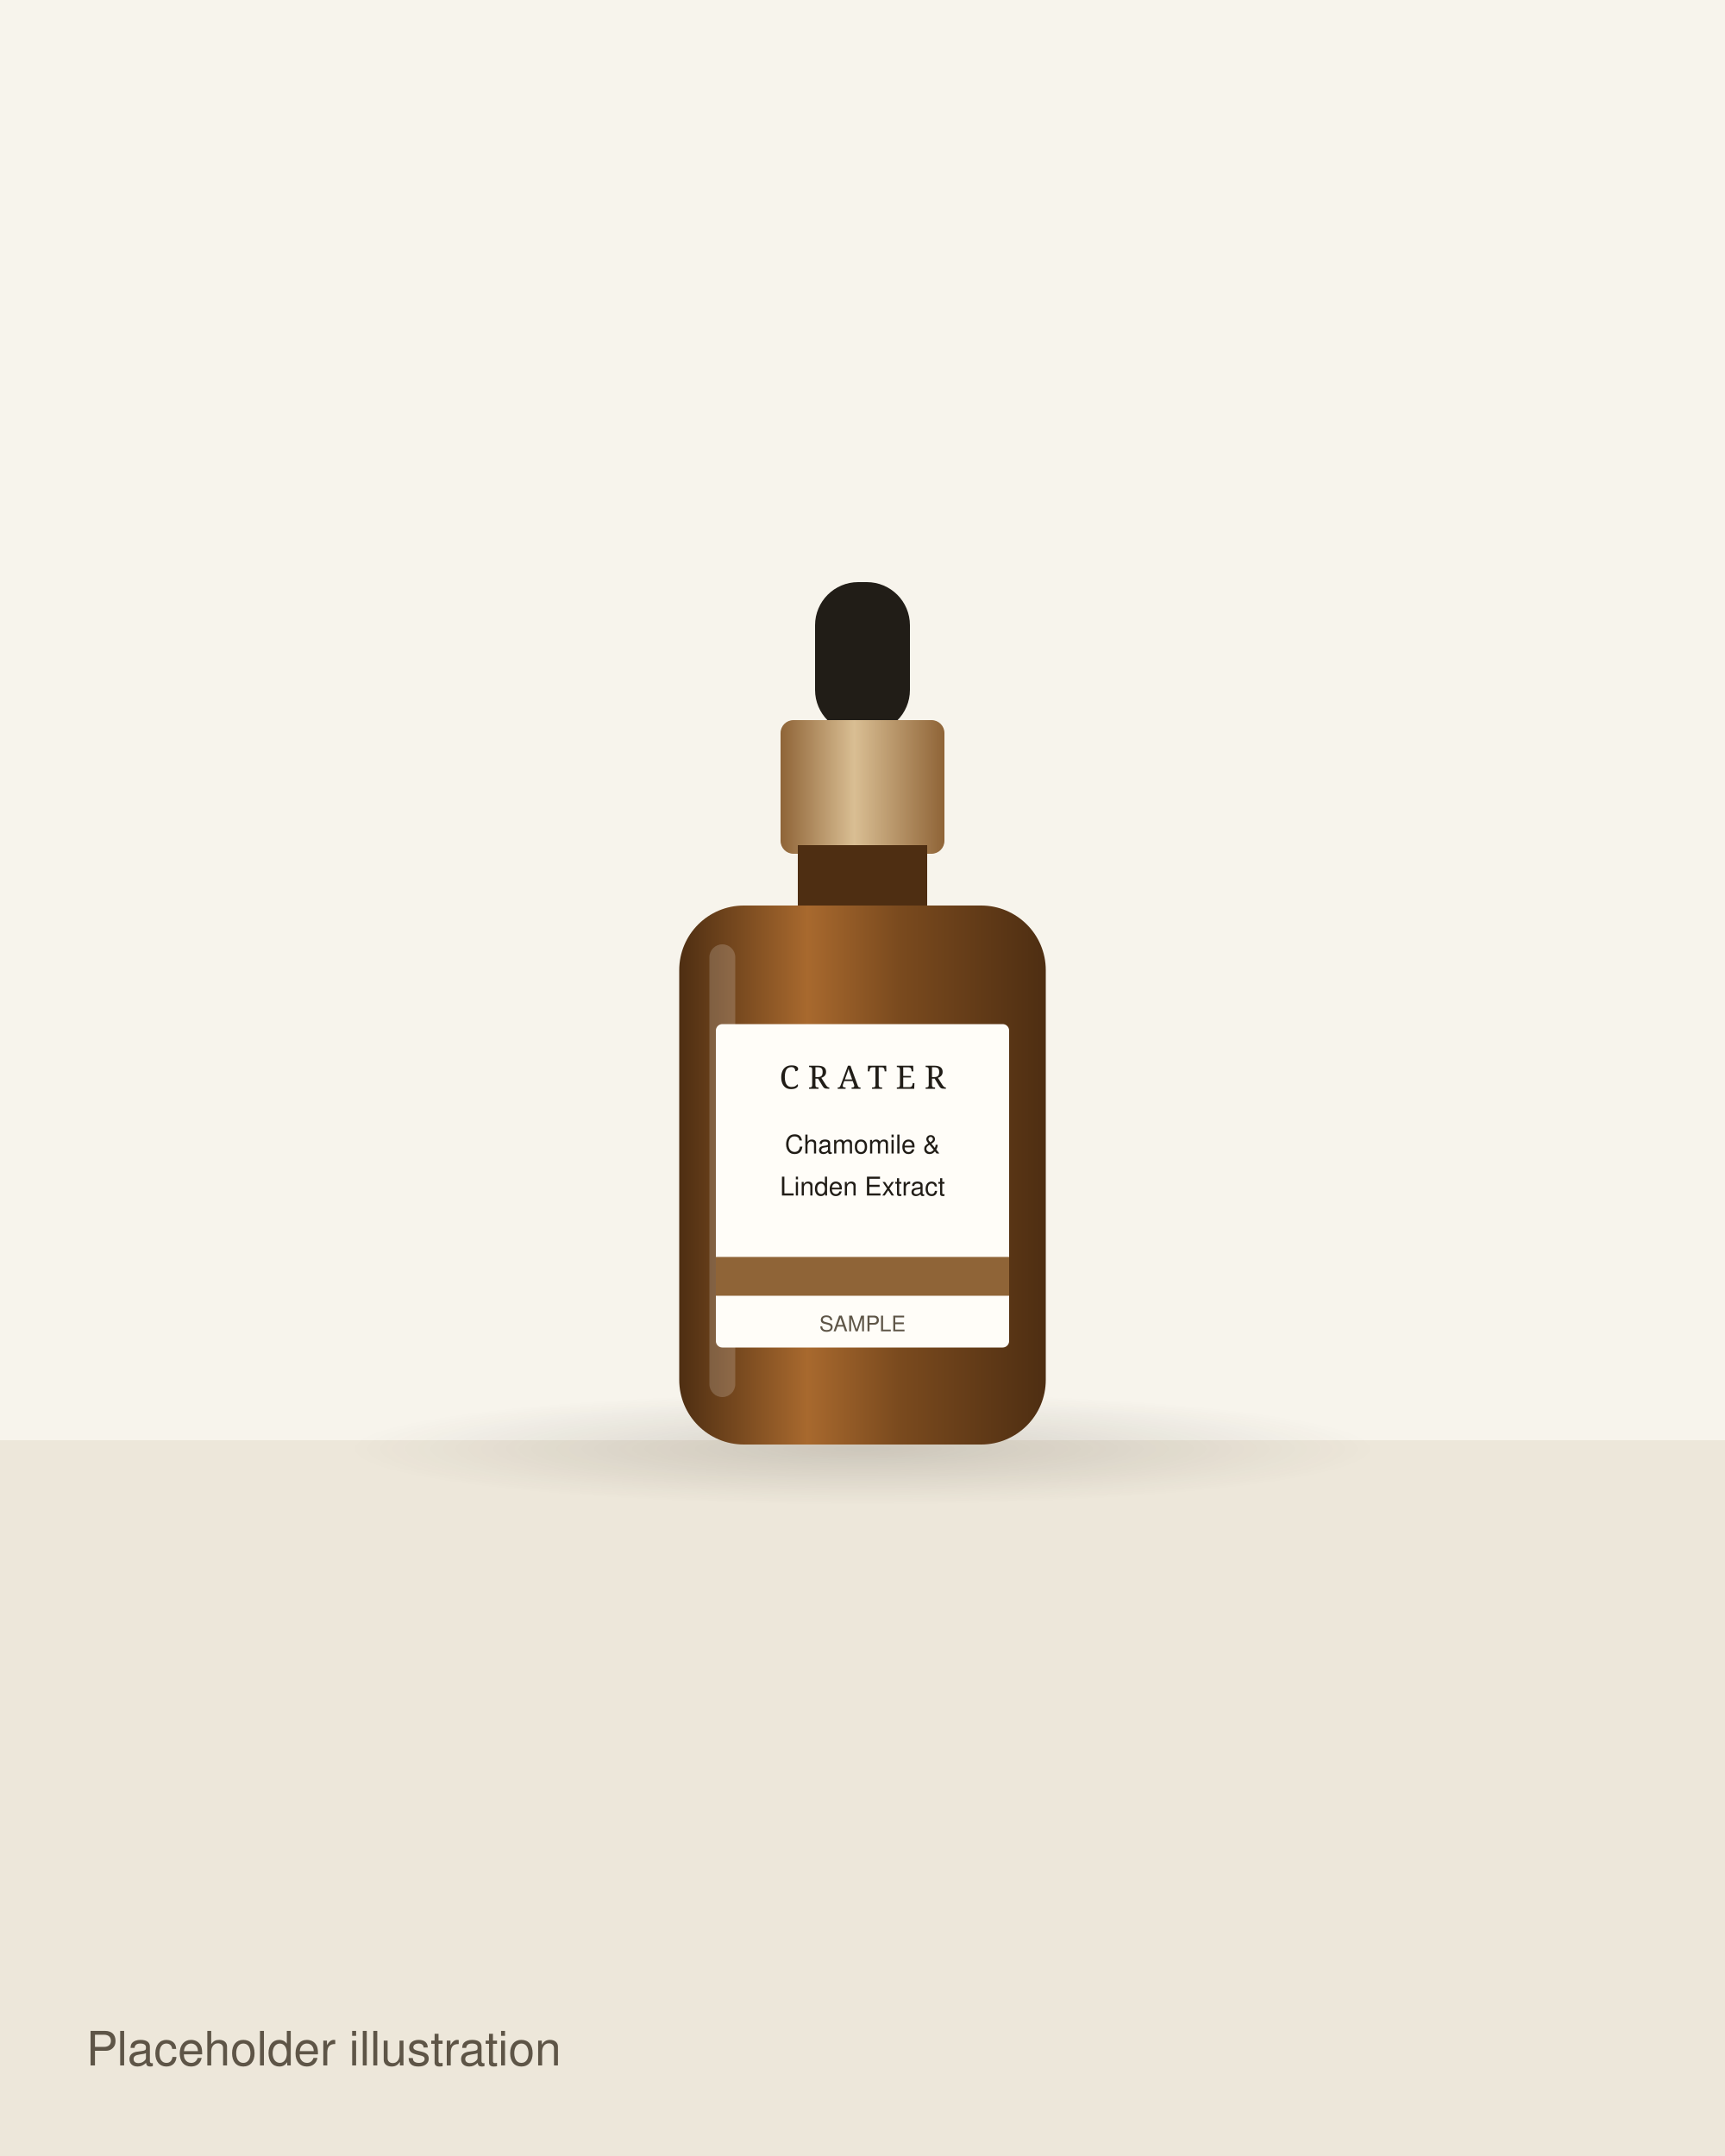
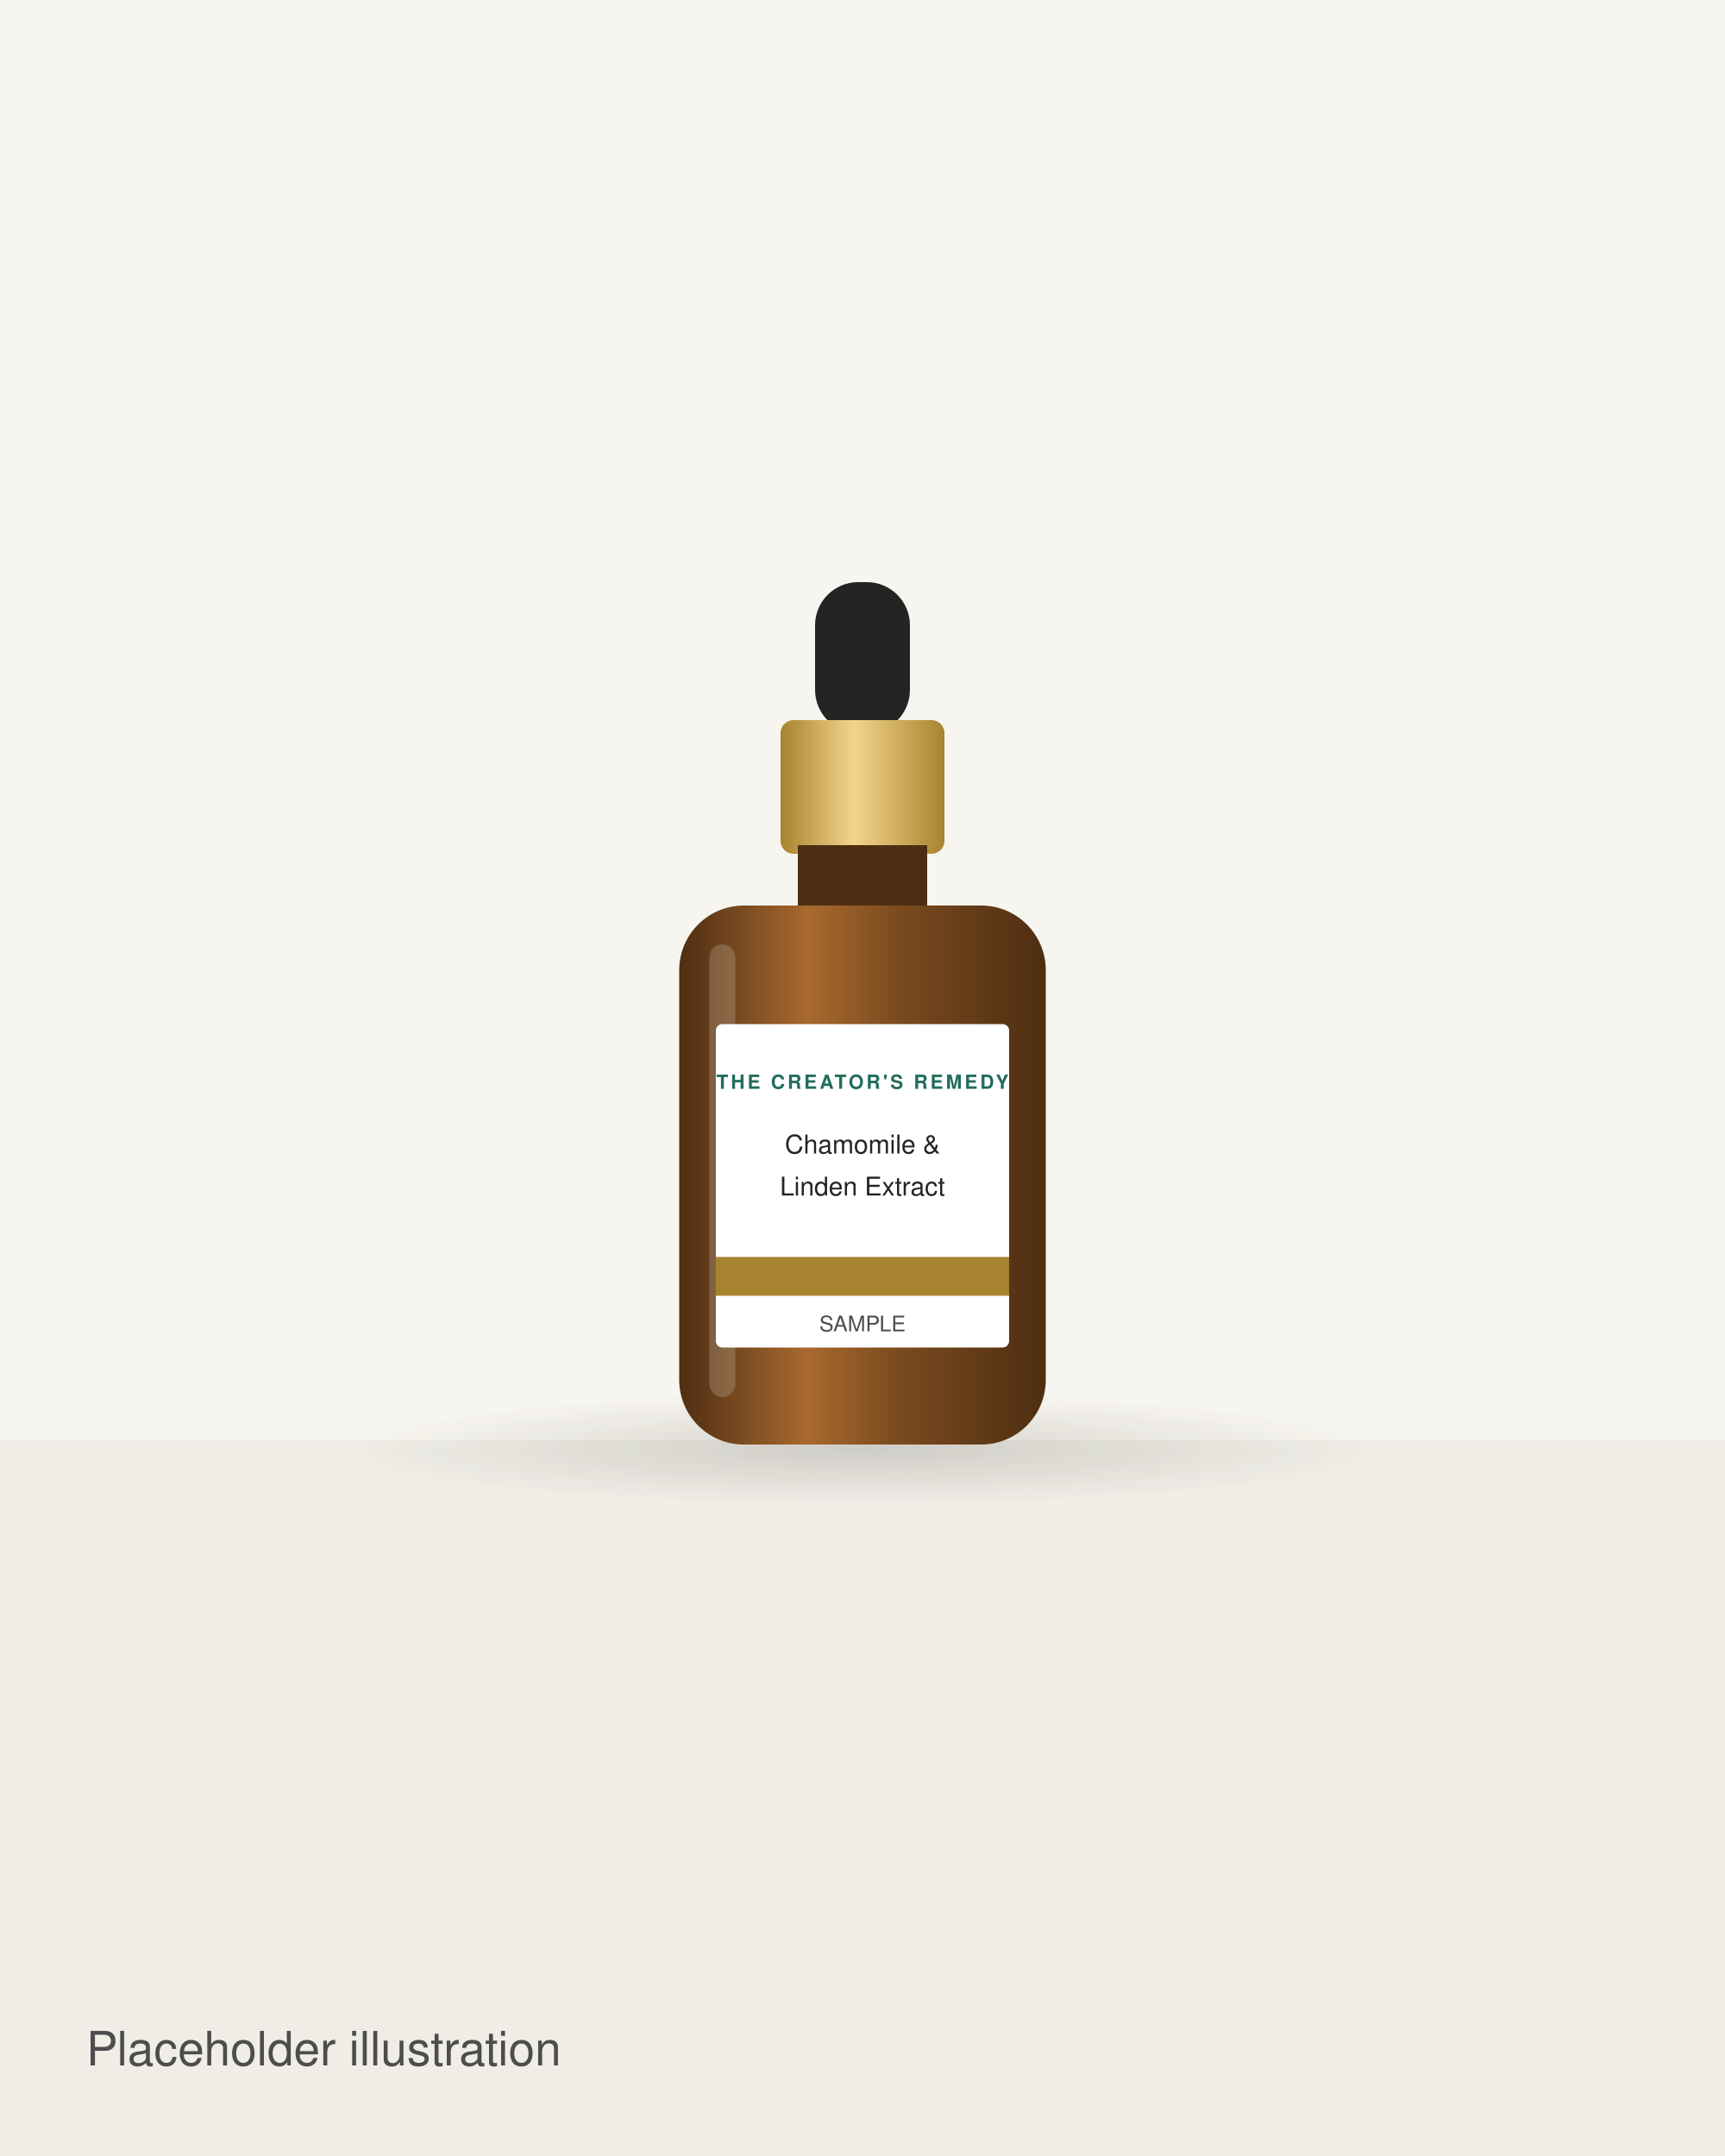
<svg xmlns="http://www.w3.org/2000/svg" viewBox="0 0 800 1000" width="800" height="1000" role="img" aria-label="Illustration placeholder: Chamomile &amp; Linden Extract">
  <defs>
    <linearGradient id="glass" x1="0" y1="0" x2="1" y2="0">
      <stop offset="0" stop-color="#4E2E12" />
      <stop offset="0.35" stop-color="#A8692E" />
      <stop offset="0.6" stop-color="#7A4A1E" />
      <stop offset="1" stop-color="#4E2E12" />
    </linearGradient>
    <linearGradient id="gilt" x1="0" y1="0" x2="1" y2="0">
-       <stop offset="0" stop-color="#8F6437" />
-       <stop offset="0.45" stop-color="#D9BE93" />
-       <stop offset="1" stop-color="#8F6437" />
+       <stop offset="0" stop-color="#A8832F" />
+       <stop offset="0.45" stop-color="#F3D58C" />
+       <stop offset="1" stop-color="#A8832F" />
    </linearGradient>
    <radialGradient id="floorShadow" cx="0.5" cy="0.5" r="0.5">
-       <stop offset="0" stop-color="#211D17" stop-opacity="0.16" />
+       <stop offset="0" stop-color="#242424" stop-opacity="0.16" />
      <stop offset="1" stop-color="#2A1D15" stop-opacity="0" />
    </radialGradient>
  </defs>
-   <rect width="800" height="1000" fill="#F7F4EC" />
-   <rect y="668" width="800" height="332" fill="#EDE7DA" />
+   <rect width="800" height="1000" fill="#F7F5EF" />
+   <rect y="668" width="800" height="332" fill="#EFEDE6" />
  <ellipse cx="400" cy="672" rx="240" ry="26" fill="url(#floorShadow)" />
-   <rect x="378" y="270" width="44" height="70" rx="20" fill="#211D17" />
+   <rect x="378" y="270" width="44" height="70" rx="20" fill="#242424" />
  <rect x="362" y="334" width="76" height="62" rx="6" fill="url(#gilt)" />
  <rect x="370" y="392" width="60" height="34" fill="#4E2E12" />
  <rect x="315" y="420" width="170" height="250" rx="30" fill="url(#glass)" />
  <rect x="329" y="438" width="12" height="210" rx="6" fill="#FFFFFF" opacity="0.18" />
-   <rect x="332" y="475" width="136" height="150" rx="3" fill="#FFFDF8" />
-   <rect x="332" y="583" width="136" height="18" fill="#8F6437" />
-   <text x="400" y="505" text-anchor="middle" font-family="Didot, 'Bodoni 72', Georgia, serif" font-size="15" letter-spacing="4" fill="#211D17">CRATER</text>
-   <text x="400" y="535" text-anchor="middle" font-family="Helvetica, Arial, sans-serif" font-size="12" fill="#211D17">Chamomile &amp;</text>
-   <text x="400" y="554.5" text-anchor="middle" font-family="Helvetica, Arial, sans-serif" font-size="12" fill="#211D17">Linden Extract</text>
-   <text x="400" y="617.5" text-anchor="middle" font-family="Helvetica, Arial, sans-serif" font-size="10" fill="#5E5547">SAMPLE</text>
-   <text x="40" y="958" font-family="Helvetica, Arial, sans-serif" font-size="22" fill="#5E5547">Placeholder illustration</text>
+   <rect x="332" y="475" width="136" height="150" rx="3" fill="#FFFFFF" />
+   <rect x="332" y="583" width="136" height="18" fill="#A8832F" />
+   <text x="400" y="505" text-anchor="middle" font-family="Helvetica, Arial, sans-serif" font-weight="bold" font-size="9" letter-spacing="1.2" fill="#226C5D">THE CREATOR'S REMEDY</text>
+   <text x="400" y="535" text-anchor="middle" font-family="Helvetica, Arial, sans-serif" font-size="12" fill="#242424">Chamomile &amp;</text>
+   <text x="400" y="554.5" text-anchor="middle" font-family="Helvetica, Arial, sans-serif" font-size="12" fill="#242424">Linden Extract</text>
+   <text x="400" y="617.5" text-anchor="middle" font-family="Helvetica, Arial, sans-serif" font-size="10" fill="#4D4D4D">SAMPLE</text>
+   <text x="40" y="958" font-family="Helvetica, Arial, sans-serif" font-size="22" fill="#4D4D4D">Placeholder illustration</text>
</svg>
